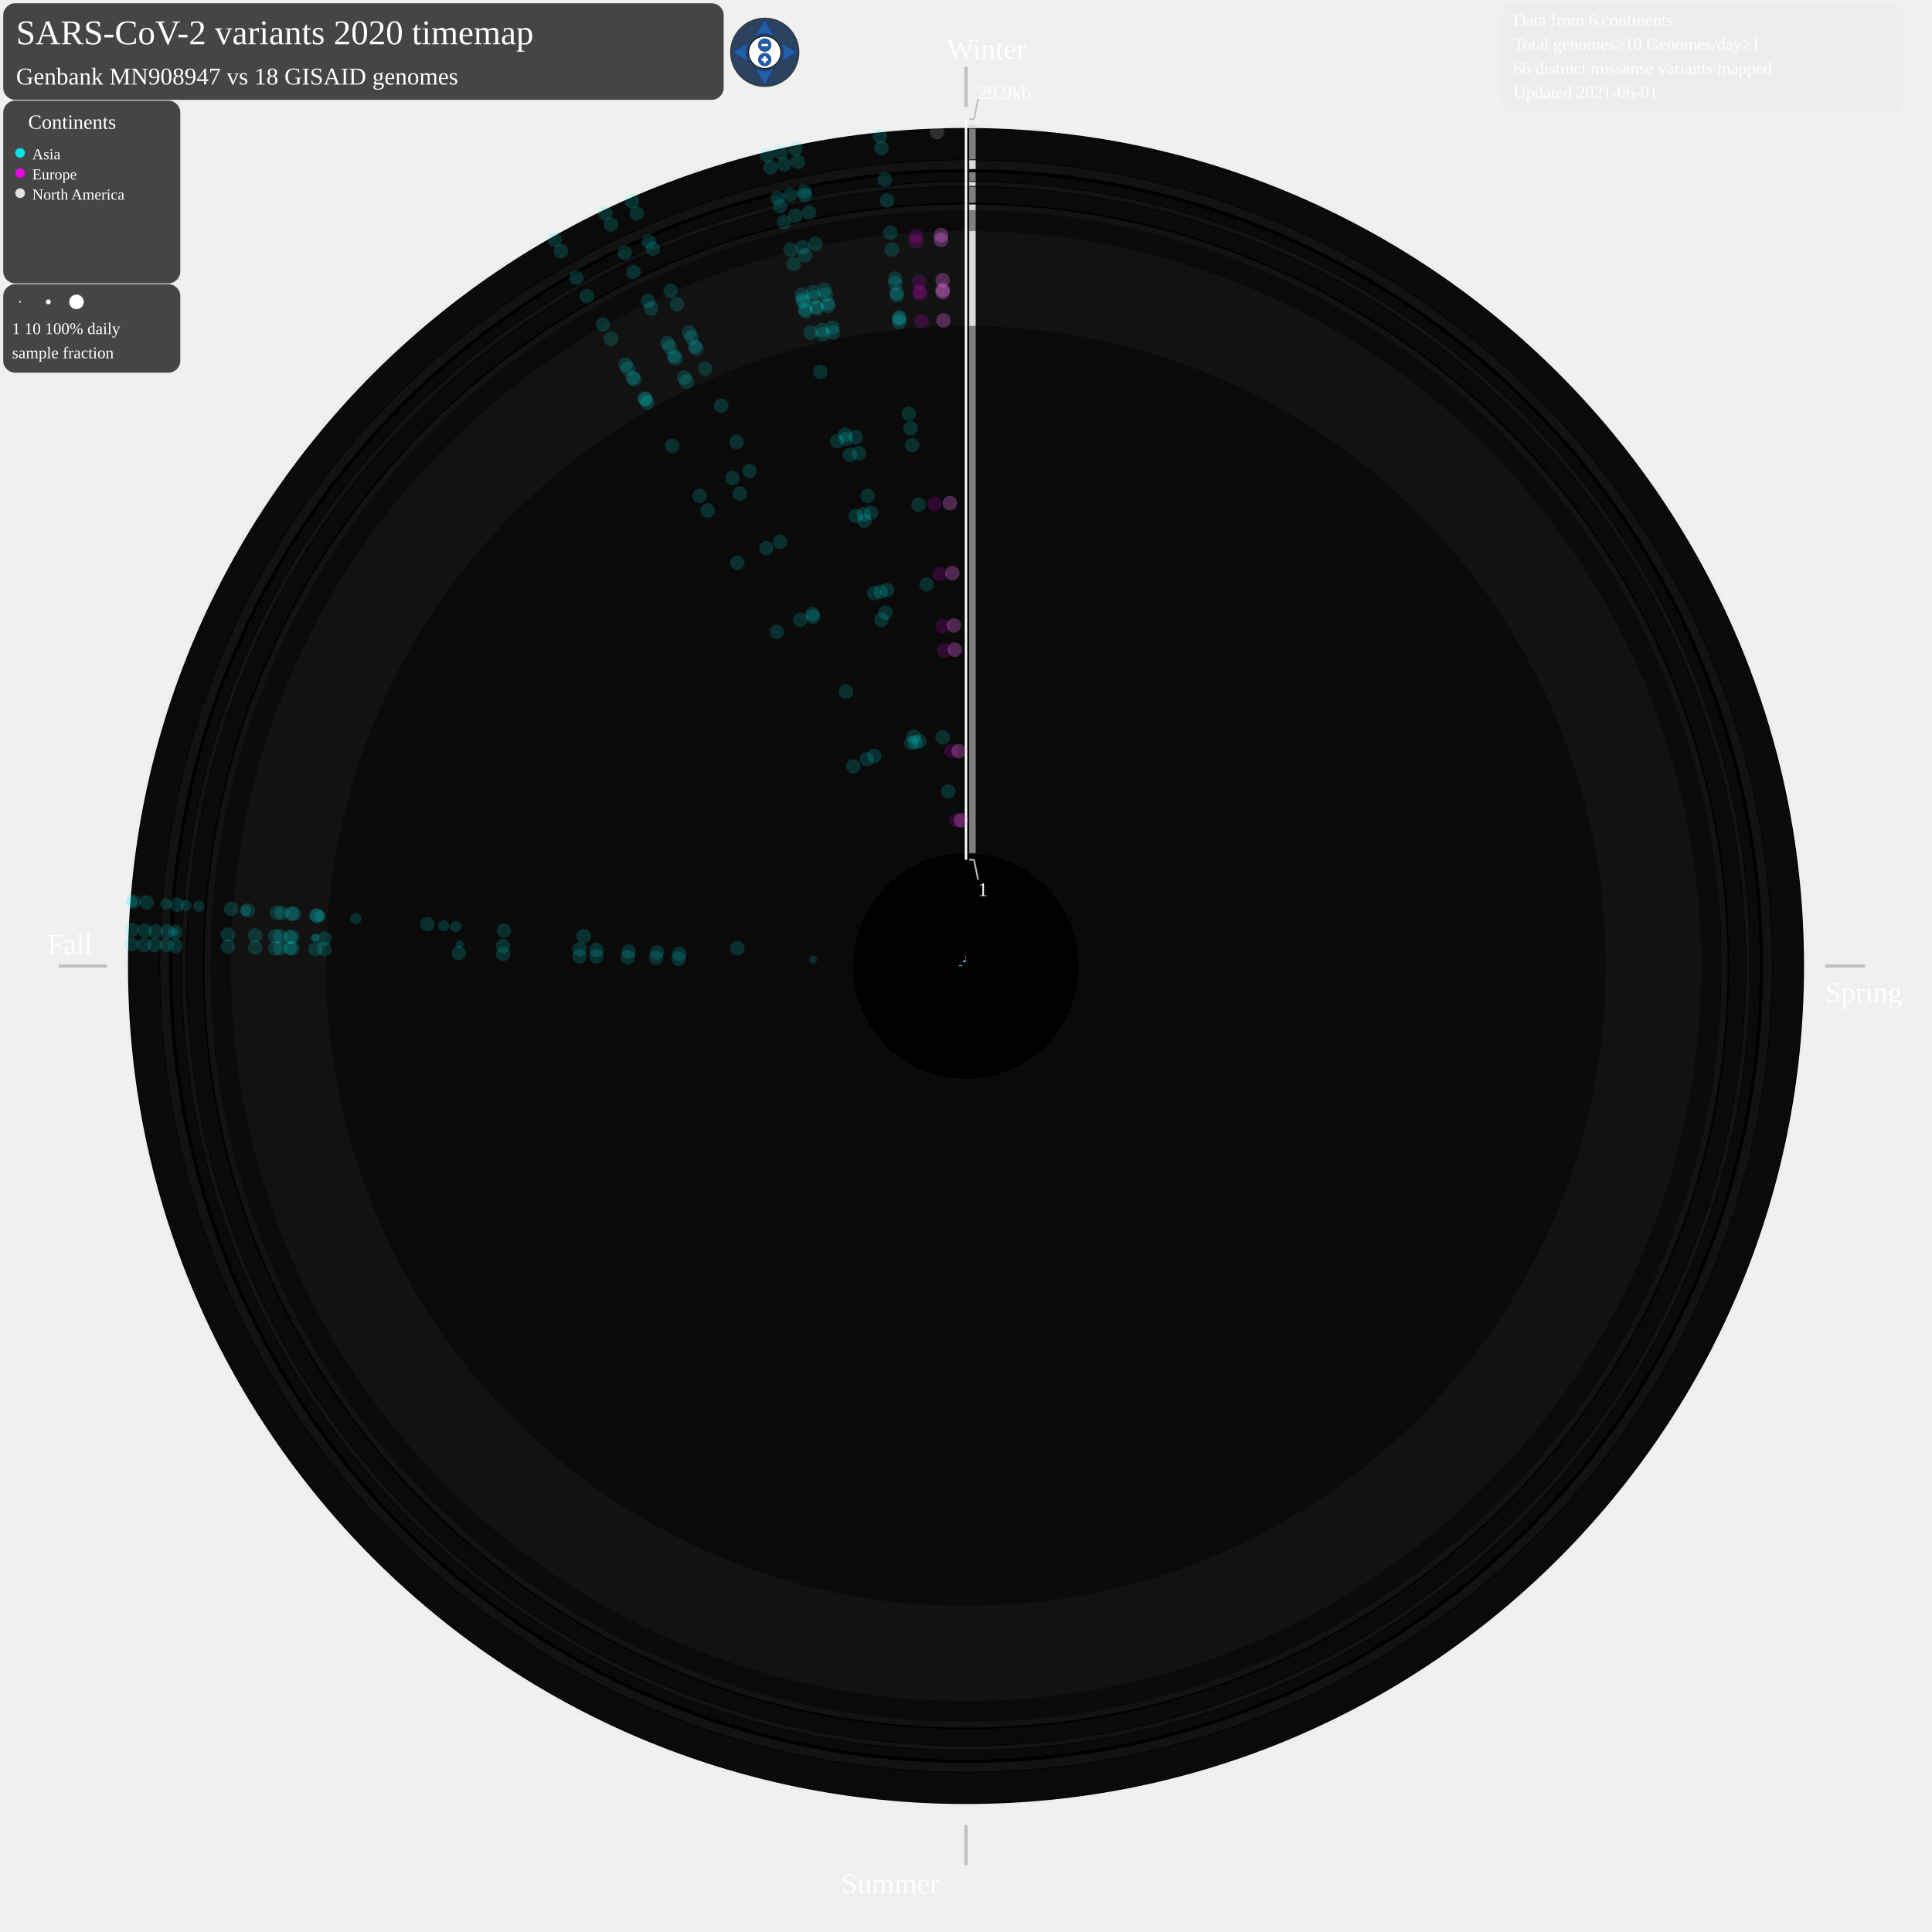
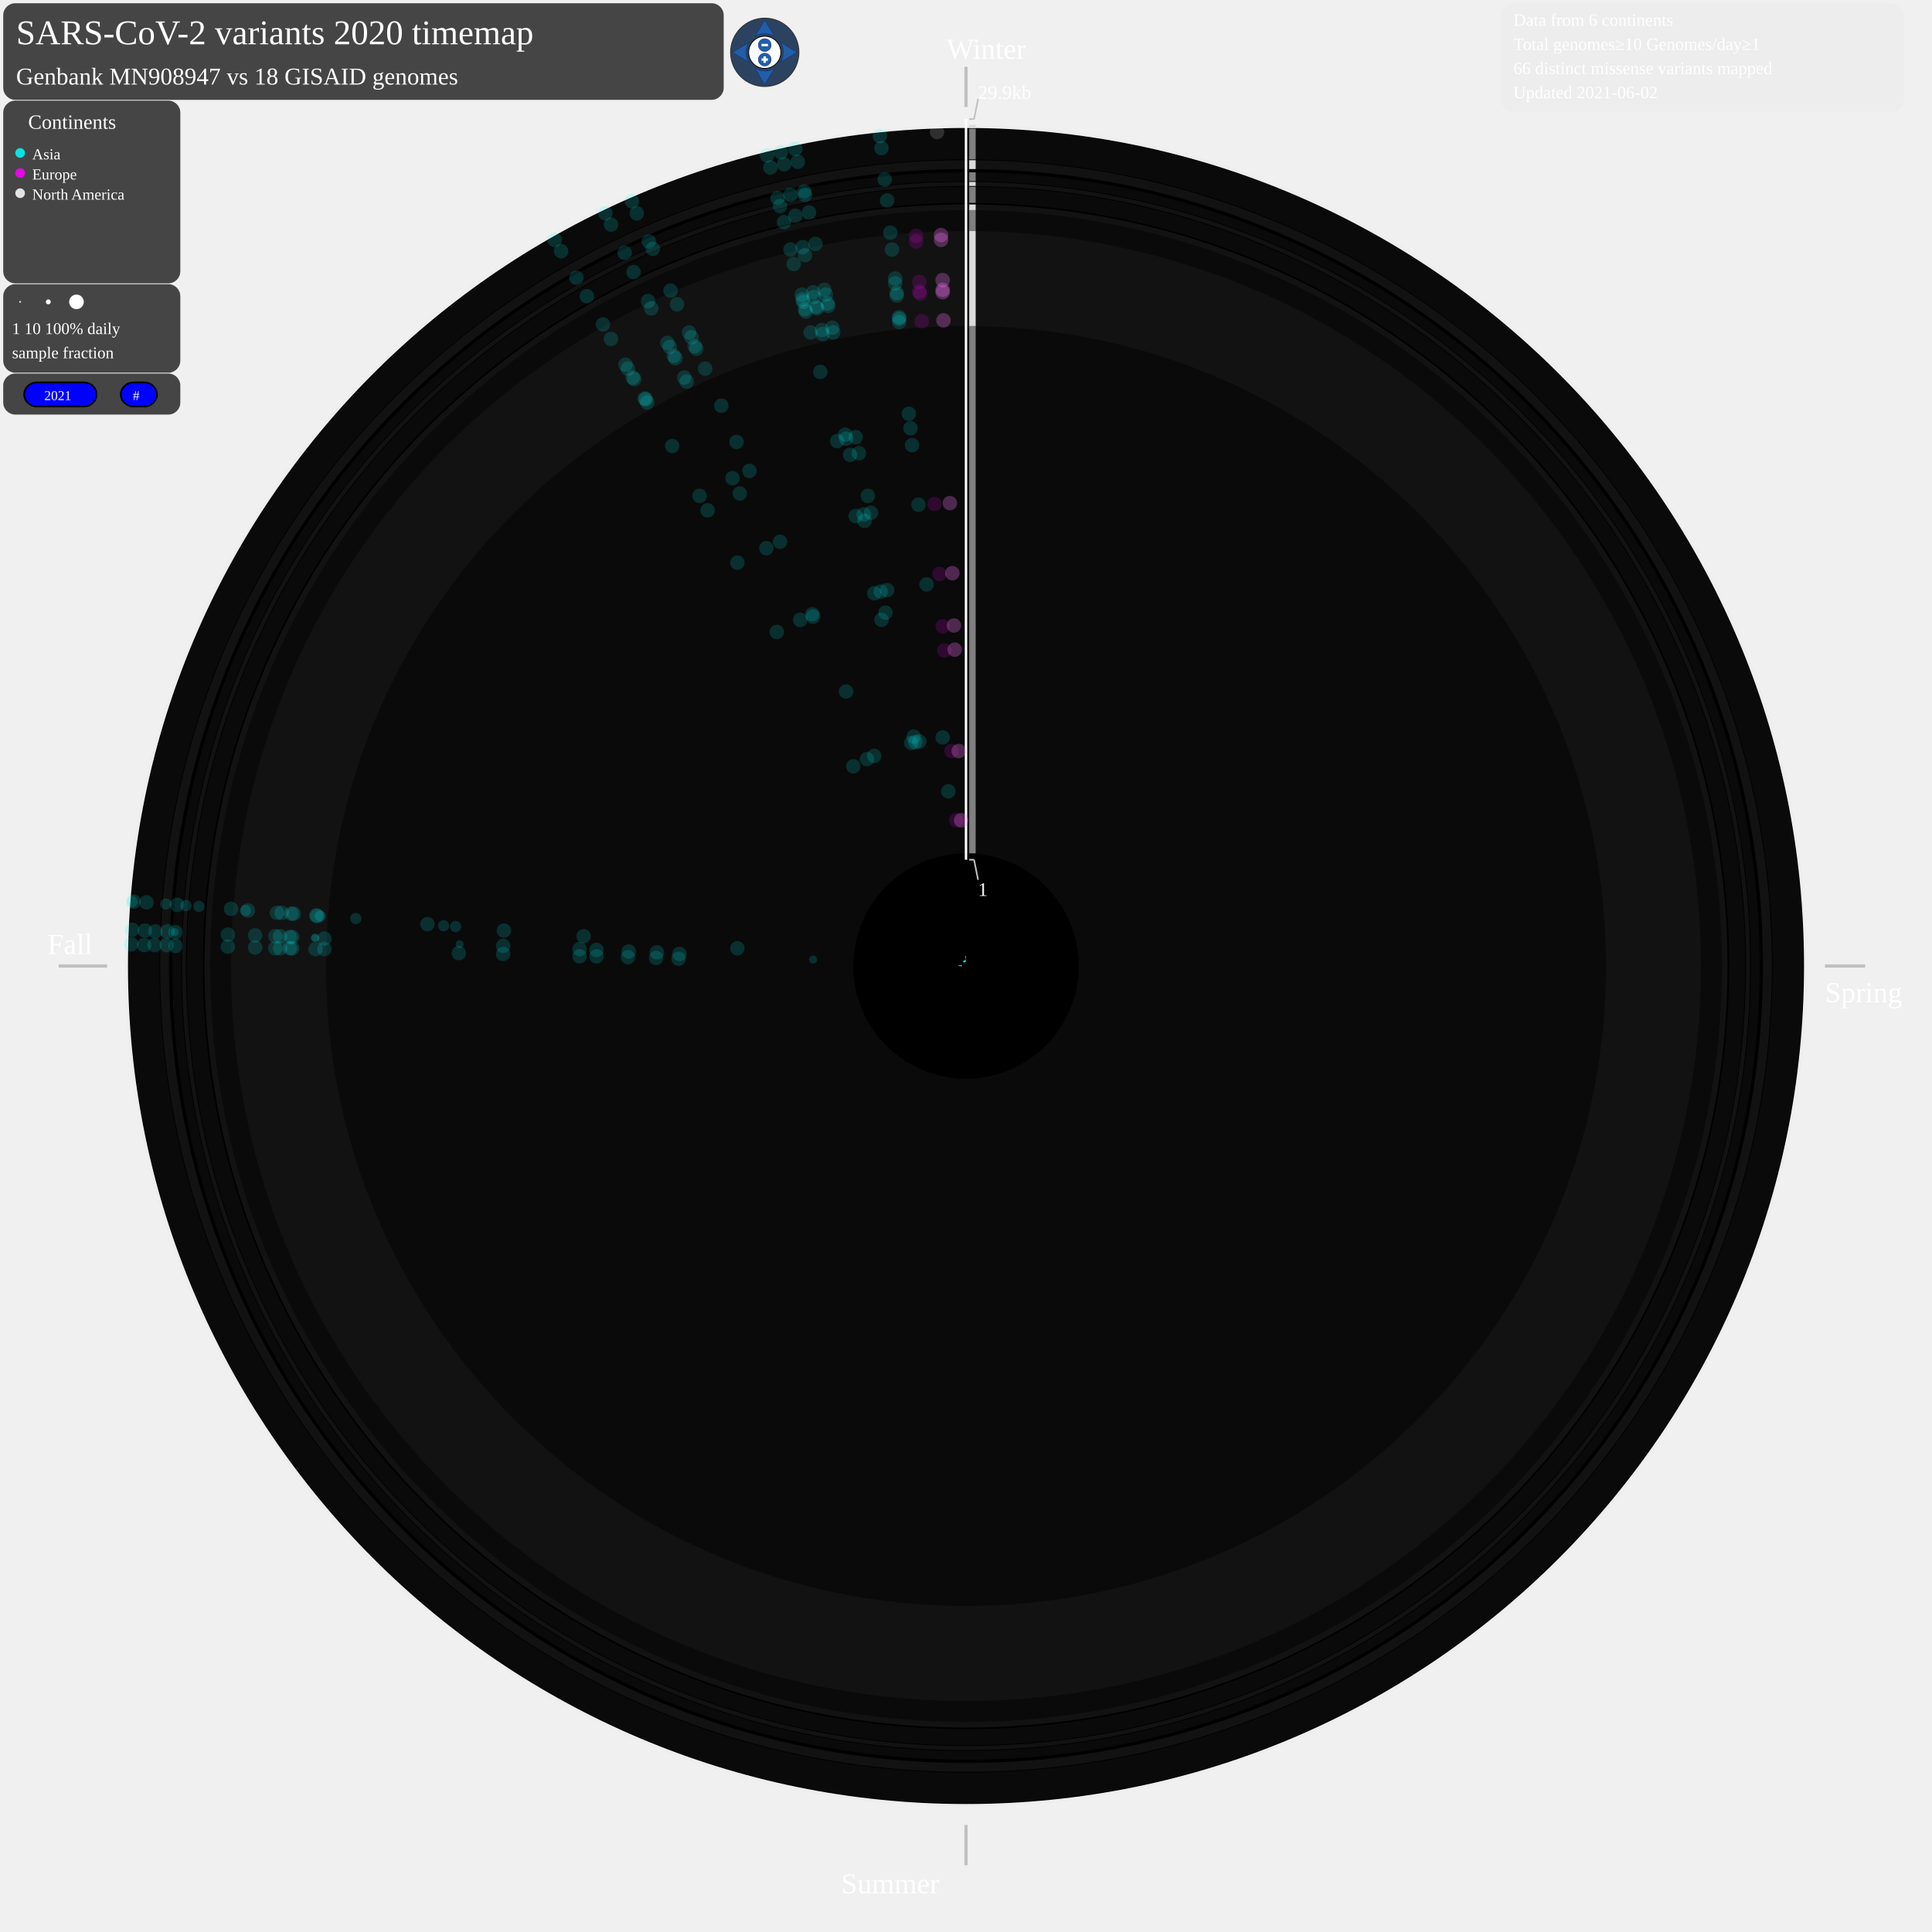
<svg xmlns="http://www.w3.org/2000/svg" width="2400" height="2400" style="background-color:black" viewBox="0 0 2400 2400" id="map-svg">
  <defs>
    <style type="text/css">
	.sb {
	stroke-width:0.8;
	stroke-opacity:0.7;
	}
	.sb:hover {
	stroke-width:0.8;
	stroke-opacity:1.0;
	}
	.compass {
	fill: #fff;
	stroke: #000;
	stroke-width: 1;
	}
	.button {
	fill: #225EA8;
	stroke: #0C2C84;
	stroke-width: 0.5;
	stroke-miterlimit:6;
	stroke-linecap: round;
	}
	.button:hover {
	stroke-width: 1;
	}
	.plus-minus {
	fill: #fff;
	pointer-events: none;
	}
	.legendcol {
	stroke: none;
	fill-opacity:0.85;
	}
	.legendcol:hover {
	fill-opacity:1.0;
	}
	.cv {
	stroke: none;
	fill-opacity:0.15;
	}
	.cv:hover {
	stroke: none;
	fill-opacity:0.8;
	}
	.Asia {
	stroke: none;
	fill-opacity:0.6;
	}
	.Asia:hover {
	stroke: none;
	fill-opacity:1.0;
	}
	.Europe {
	stroke: none;
	fill-opacity:0.6;
	}
	.Europe:hover {
	stroke: none;
	fill-opacity:1.0;
	}
	.NorthAmerica {
	stroke: none;
	fill-opacity:0.6;
	}
	.NorthAmerica:hover {
	stroke: none;
	fill-opacity:1.0;
	}
	a:link, a:visited {
	cursor: pointer;
	}
	a:hover, a:active {
	outline: dotted 2px yellow;
	}
	g:hover, g:active {
	outline: dotted 2px yellow;
	}
	.static {
	cursor: not-allowed;
	}
	.draggable, .draggable-group {
	cursor: pointer;
	}
	svg text {
	cursor: default;
	-webkit-user-select: none;
	-moz-user-select: none;
	-ms-user-select: none;
	user-select: none;
	}
	</style>
  </defs>
  <text font-size="3.6em" x="20" y="55" fill="white">SARS-CoV-2 variants 2020 timemap</text>
  <g id="matrix-group" transform="matrix(1 0 0 1 0 0)" class="draggable-group">
    <circle cx="1200" cy="1200" r="1045" style="fill:gainsboro;stroke:black;stroke-width:0;fill-opacity:0.085;" />
    <circle cx="1200" cy="1200" r="1041" style="fill:black;stroke:black;stroke-width:0;fill-opacity:1;" />
    <circle cx="1200" cy="1200" r="1040" style="fill:grey;stroke:black;stroke-width:0;fill-opacity:0.085;" />
    <circle cx="1200" cy="1200" r="1002" style="fill:black;stroke:black;stroke-width:0;fill-opacity:1;" />
    <circle cx="1200" cy="1200" r="1001" style="fill:gainsboro;stroke:black;stroke-width:0;fill-opacity:0.085;" />
    <circle cx="1200" cy="1200" r="990" style="fill:black;stroke:black;stroke-width:0;fill-opacity:1;" />
    <circle cx="1200" cy="1200" r="986" style="fill:grey;stroke:black;stroke-width:0;fill-opacity:0.085;" />
    <circle cx="1200" cy="1200" r="975" style="fill:black;stroke:black;stroke-width:0;fill-opacity:1;" />
    <circle cx="1200" cy="1200" r="974" style="fill:gainsboro;stroke:black;stroke-width:0;fill-opacity:0.085;" />
    <circle cx="1200" cy="1200" r="969" style="fill:black;stroke:black;stroke-width:0;fill-opacity:1;" />
    <circle cx="1200" cy="1200" r="968" style="fill:grey;stroke:black;stroke-width:0;fill-opacity:0.085;" />
    <circle cx="1200" cy="1200" r="948" style="fill:black;stroke:black;stroke-width:0;fill-opacity:1;" />
    <circle cx="1200" cy="1200" r="946" style="fill:gainsboro;stroke:black;stroke-width:0;fill-opacity:0.085;" />
    <circle cx="1200" cy="1200" r="939" style="fill:black;stroke:black;stroke-width:0;fill-opacity:1;" />
    <circle cx="1200" cy="1200" r="939" style="fill:grey;stroke:black;stroke-width:0;fill-opacity:0.085;" />
    <circle cx="1200" cy="1200" r="913" style="fill:black;stroke:black;stroke-width:0;fill-opacity:1;" />
    <circle cx="1200" cy="1200" r="913" style="fill:gainsboro;stroke:black;stroke-width:0;fill-opacity:0.085;" />
    <circle cx="1200" cy="1200" r="795" style="fill:black;stroke:black;stroke-width:0;fill-opacity:1;" />
    <circle cx="1200" cy="1200" r="795" style="fill:grey;stroke:black;stroke-width:0;fill-opacity:0.085;" />
    <circle cx="1200" cy="1200" r="140" style="fill:black;stroke:black;stroke-width:0;fill-opacity:1;" />
    <line x1="1200" y1="82.938" x2="1200" y2="132.938" style="stroke:silver;stroke-width:4" />
    <text font-size="3.0em" x="1176" y="72.938" fill="white">Winter</text>
    <line x1="2267" y1="1200" x2="2317" y2="1200" style="stroke:silver;stroke-width:4" />
    <text font-size="3.0em" x="2267" y="1245" fill="white">Spring</text>
    <line x1="1200" y1="2267" x2="1200" y2="2317" style="stroke:silver;stroke-width:4" />
    <text font-size="3.0em" x="1045" y="2352" fill="white">Summer</text>
    <line x1="133" y1="1200" x2="73" y2="1200" style="stroke:silver;stroke-width:4" />
    <text font-size="3.0em" x="59" y="1185" fill="white">Fall</text>
    <g>
      <line x1="1208" y1="1060" x2="1208" y2="405" style="stroke:grey;stroke-width:8" />
    </g>
    <g>
      <line x1="1208" y1="405" x2="1208" y2="287" style="stroke:gainsboro;stroke-width:8" />
    </g>
    <g>
      <line x1="1208" y1="287" x2="1208" y2="261" style="stroke:grey;stroke-width:8" />
    </g>
    <g>
      <line x1="1208" y1="261" x2="1208" y2="254" style="stroke:gainsboro;stroke-width:8" />
    </g>
    <g>
      <line x1="1208" y1="252" x2="1208" y2="232" style="stroke:grey;stroke-width:8" />
    </g>
    <g>
      <line x1="1208" y1="231" x2="1208" y2="226" style="stroke:gainsboro;stroke-width:8" />
    </g>
    <g>
      <line x1="1208" y1="225" x2="1208" y2="214" style="stroke:grey;stroke-width:8" />
    </g>
    <g>
      <line x1="1208" y1="210" x2="1208" y2="199" style="stroke:gainsboro;stroke-width:8" />
    </g>
    <g>
      <line x1="1208" y1="198" x2="1208" y2="160" style="stroke:grey;stroke-width:8" />
    </g>
    <g>
      <line x1="1208" y1="159" x2="1208" y2="155" style="stroke:gainsboro;stroke-width:8" />
    </g>
    <line x1="1200" y1="147.938" x2="1200" y2="1068" style="stroke:white;stroke-width:3" />
    <line x1="1204" y1="147.938" x2="1210" y2="147.938" style="stroke:silver;stroke-width:2" />
    <line x1="1210" y1="147.938" x2="1215" y2="122.938" style="stroke:silver;stroke-width:2" />
    <line x1="1204" y1="1068" x2="1210" y2="1068" style="stroke:silver;stroke-width:2" />
    <line x1="1210" y1="1068" x2="1215" y2="1093" style="stroke:silver;stroke-width:2" />
    <text font-size="2.0em" x="1215" y="122.938" fill="white">29.9kb</text>
    <text font-size="2.0em" x="1215" y="1113" fill="white">1</text>
    <g class="Asia">
      <line x1="1195.0" y1="1199.9" x2="1192.6" y2="1199.8" style="stroke:cyan;" class="sb" />
    </g>
    <g class="Asia">
      <circle cx="843" cy="1191" r="9" style="fill:cyan;" class="cv" />
    </g>
    <g class="Asia">
      <circle cx="815" cy="1190" r="9" style="fill:cyan;" class="cv" />
    </g>
    <g class="Asia">
      <circle cx="780" cy="1189" r="9" style="fill:cyan;" class="cv" />
    </g>
    <g class="Asia">
      <circle cx="741" cy="1188" r="9" style="fill:cyan;" class="cv" />
    </g>
    <g class="Asia">
      <circle cx="720" cy="1188" r="9" style="fill:cyan;" class="cv" />
    </g>
    <g class="Asia">
      <circle cx="625" cy="1185" r="9" style="fill:cyan;" class="cv" />
    </g>
    <g class="Asia">
      <circle cx="570" cy="1184" r="9" style="fill:cyan;" class="cv" />
    </g>
    <g class="Asia">
      <circle cx="403" cy="1179" r="9" style="fill:cyan;" class="cv" />
    </g>
    <g class="Asia">
      <circle cx="392" cy="1179" r="9" style="fill:cyan;" class="cv" />
    </g>
    <g class="Asia">
      <circle cx="363" cy="1178" r="9" style="fill:cyan;" class="cv" />
    </g>
    <g class="Asia">
      <circle cx="360" cy="1178" r="9" style="fill:cyan;" class="cv" />
    </g>
    <g class="Asia">
      <circle cx="348" cy="1178" r="9" style="fill:cyan;" class="cv" />
    </g>
    <g class="Asia">
      <circle cx="342" cy="1178" r="9" style="fill:cyan;" class="cv" />
    </g>
    <g class="Asia">
      <circle cx="317" cy="1177" r="9" style="fill:cyan;" class="cv" />
    </g>
    <g class="Asia">
      <circle cx="283" cy="1176" r="9" style="fill:cyan;" class="cv" />
    </g>
    <g class="Asia">
      <circle cx="218" cy="1175" r="9" style="fill:cyan;" class="cv" />
    </g>
    <g class="Asia">
      <circle cx="207" cy="1174" r="9" style="fill:cyan;" class="cv" />
    </g>
    <g class="Asia">
      <circle cx="192" cy="1174" r="9" style="fill:cyan;" class="cv" />
    </g>
    <g class="Asia">
      <circle cx="179" cy="1174" r="9" style="fill:cyan;" class="cv" />
    </g>
    <g class="Asia">
      <circle cx="163" cy="1173" r="9" style="fill:cyan;" class="cv" />
    </g>
    <g class="Asia">
      <line x1="1195.0" y1="1199.8" x2="1190.2" y2="1199.6" style="stroke:cyan;" class="sb" />
    </g>
    <g class="Asia">
      <circle cx="1010" cy="1192" r="5" style="fill:cyan;" class="cv" />
    </g>
    <g class="Asia">
      <circle cx="844" cy="1185" r="9" style="fill:cyan;" class="cv" />
    </g>
    <g class="Asia">
      <circle cx="816" cy="1183" r="9" style="fill:cyan;" class="cv" />
    </g>
    <g class="Asia">
      <circle cx="781" cy="1182" r="9" style="fill:cyan;" class="cv" />
    </g>
    <g class="Asia">
      <circle cx="741" cy="1180" r="9" style="fill:cyan;" class="cv" />
    </g>
    <g class="Asia">
      <circle cx="720" cy="1179" r="9" style="fill:cyan;" class="cv" />
    </g>
    <g class="Asia">
      <circle cx="625" cy="1175" r="9" style="fill:cyan;" class="cv" />
    </g>
    <g class="Asia">
      <circle cx="571" cy="1173" r="5" style="fill:cyan;" class="cv" />
    </g>
    <g class="Asia">
      <circle cx="403" cy="1166" r="9" style="fill:cyan;" class="cv" />
    </g>
    <g class="Asia">
      <circle cx="392" cy="1165" r="5" style="fill:cyan;" class="cv" />
    </g>
    <g class="Asia">
      <circle cx="391" cy="1165" r="5" style="fill:cyan;" class="cv" />
    </g>
    <g class="Asia">
      <circle cx="363" cy="1164" r="9" style="fill:cyan;" class="cv" />
    </g>
    <g class="Asia">
      <circle cx="360" cy="1164" r="9" style="fill:cyan;" class="cv" />
    </g>
    <g class="Asia">
      <circle cx="348" cy="1163" r="9" style="fill:cyan;" class="cv" />
    </g>
    <g class="Asia">
      <circle cx="342" cy="1163" r="9" style="fill:cyan;" class="cv" />
    </g>
    <g class="Asia">
      <circle cx="317" cy="1162" r="9" style="fill:cyan;" class="cv" />
    </g>
    <g class="Asia">
      <circle cx="283" cy="1161" r="9" style="fill:cyan;" class="cv" />
    </g>
    <g class="Asia">
      <circle cx="218" cy="1158" r="9" style="fill:cyan;" class="cv" />
    </g>
    <g class="Asia">
      <circle cx="217" cy="1158" r="5" style="fill:cyan;" class="cv" />
    </g>
    <g class="Asia">
      <circle cx="208" cy="1157" r="9" style="fill:cyan;" class="cv" />
    </g>
    <g class="Asia">
      <circle cx="193" cy="1157" r="9" style="fill:cyan;" class="cv" />
    </g>
    <g class="Asia">
      <circle cx="180" cy="1156" r="9" style="fill:cyan;" class="cv" />
    </g>
    <g class="Asia">
      <circle cx="164" cy="1155" r="9" style="fill:cyan;" class="cv" />
    </g>
    <g class="Asia">
      <line x1="1195.0" y1="1199.6" x2="1191.2" y2="1199.3" style="stroke:cyan;" class="sb" />
    </g>
    <g class="Asia">
      <circle cx="916" cy="1178" r="9" style="fill:cyan;" class="cv" />
    </g>
    <g class="Asia">
      <circle cx="725" cy="1163" r="9" style="fill:cyan;" class="cv" />
    </g>
    <g class="Asia">
      <circle cx="626" cy="1156" r="9" style="fill:cyan;" class="cv" />
    </g>
    <g class="Asia">
      <circle cx="566" cy="1151" r="7" style="fill:cyan;" class="cv" />
    </g>
    <g class="Asia">
      <circle cx="551" cy="1150" r="7" style="fill:cyan;" class="cv" />
    </g>
    <g class="Asia">
      <circle cx="531" cy="1148" r="9" style="fill:cyan;" class="cv" />
    </g>
    <g class="Asia">
      <circle cx="442" cy="1141" r="7" style="fill:cyan;" class="cv" />
    </g>
    <g class="Asia">
      <circle cx="398" cy="1138" r="7" style="fill:cyan;" class="cv" />
    </g>
    <g class="Asia">
      <circle cx="394" cy="1138" r="9" style="fill:cyan;" class="cv" />
    </g>
    <g class="Asia">
      <circle cx="393" cy="1137" r="9" style="fill:cyan;" class="cv" />
    </g>
    <g class="Asia">
      <circle cx="365" cy="1135" r="9" style="fill:cyan;" class="cv" />
    </g>
    <g class="Asia">
      <circle cx="362" cy="1135" r="9" style="fill:cyan;" class="cv" />
    </g>
    <g class="Asia">
      <circle cx="350" cy="1134" r="9" style="fill:cyan;" class="cv" />
    </g>
    <g class="Asia">
      <circle cx="344" cy="1134" r="9" style="fill:cyan;" class="cv" />
    </g>
    <g class="Asia">
      <circle cx="308" cy="1131" r="9" style="fill:cyan;" class="cv" />
    </g>
    <g class="Asia">
      <circle cx="305" cy="1131" r="7" style="fill:cyan;" class="cv" />
    </g>
    <g class="Asia">
      <circle cx="287" cy="1129" r="9" style="fill:cyan;" class="cv" />
    </g>
    <g class="Asia">
      <circle cx="247" cy="1126" r="7" style="fill:cyan;" class="cv" />
    </g>
    <g class="Asia">
      <circle cx="231" cy="1125" r="7" style="fill:cyan;" class="cv" />
    </g>
    <g class="Asia">
      <circle cx="220" cy="1124" r="9" style="fill:cyan;" class="cv" />
    </g>
    <g class="Asia">
      <circle cx="206" cy="1123" r="7" style="fill:cyan;" class="cv" />
    </g>
    <g class="Asia">
      <circle cx="182" cy="1121" r="9" style="fill:cyan;" class="cv" />
    </g>
    <g class="Asia">
      <circle cx="166" cy="1120" r="9" style="fill:cyan;" class="cv" />
    </g>
    <g class="Asia">
      <circle cx="164" cy="1120" r="7" style="fill:cyan;" class="cv" />
    </g>
    <g class="Asia">
      <line x1="1197.5" y1="1195.6" x2="1196.4" y2="1193.6" style="stroke:cyan;" class="sb" />
    </g>
    <g class="Asia">
      <circle cx="1060" cy="952" r="9" style="fill:cyan;" class="cv" />
    </g>
    <g class="Asia">
      <circle cx="965" cy="785" r="9" style="fill:cyan;" class="cv" />
    </g>
    <g class="Asia">
      <circle cx="916" cy="699" r="9" style="fill:cyan;" class="cv" />
    </g>
    <g class="Asia">
      <circle cx="879" cy="634" r="9" style="fill:cyan;" class="cv" />
    </g>
    <g class="Asia">
      <circle cx="869" cy="616" r="9" style="fill:cyan;" class="cv" />
    </g>
    <g class="Asia">
      <circle cx="835" cy="554" r="9" style="fill:cyan;" class="cv" />
    </g>
    <g class="Asia">
      <circle cx="804" cy="500" r="9" style="fill:cyan;" class="cv" />
    </g>
    <g class="Asia">
      <circle cx="802" cy="496" r="9" style="fill:cyan;" class="cv" />
    </g>
    <g class="Asia">
      <circle cx="801" cy="495" r="9" style="fill:cyan;" class="cv" />
    </g>
    <g class="Asia">
      <circle cx="788" cy="471" r="9" style="fill:cyan;" class="cv" />
    </g>
    <g class="Asia">
      <circle cx="786" cy="469" r="9" style="fill:cyan;" class="cv" />
    </g>
    <g class="Asia">
      <circle cx="780" cy="458" r="9" style="fill:cyan;" class="cv" />
    </g>
    <g class="Asia">
      <circle cx="777" cy="453" r="9" style="fill:cyan;" class="cv" />
    </g>
    <g class="Asia">
      <circle cx="759" cy="421" r="9" style="fill:cyan;" class="cv" />
    </g>
    <g class="Asia">
      <circle cx="749" cy="403" r="9" style="fill:cyan;" class="cv" />
    </g>
    <g class="Asia">
      <circle cx="729" cy="368" r="9" style="fill:cyan;" class="cv" />
    </g>
    <g class="Asia">
      <circle cx="716" cy="345" r="9" style="fill:cyan;" class="cv" />
    </g>
    <g class="Asia">
      <circle cx="697" cy="312" r="9" style="fill:cyan;" class="cv" />
    </g>
    <g class="Asia">
      <circle cx="689" cy="298" r="9" style="fill:cyan;" class="cv" />
    </g>
    <g class="Asia">
      <line x1="1197.8" y1="1195.5" x2="1196.8" y2="1193.3" style="stroke:cyan;" class="sb" />
    </g>
    <g class="Asia">
      <circle cx="1077" cy="943" r="9" style="fill:cyan;" class="cv" />
    </g>
    <g class="Asia">
      <circle cx="994" cy="770" r="9" style="fill:cyan;" class="cv" />
    </g>
    <g class="Asia">
      <circle cx="952" cy="681" r="9" style="fill:cyan;" class="cv" />
    </g>
    <g class="Asia">
      <circle cx="919" cy="613" r="9" style="fill:cyan;" class="cv" />
    </g>
    <g class="Asia">
      <circle cx="910" cy="594" r="9" style="fill:cyan;" class="cv" />
    </g>
    <g class="Asia">
      <circle cx="853" cy="474" r="9" style="fill:cyan;" class="cv" />
    </g>
    <g class="Asia">
      <circle cx="850" cy="469" r="9" style="fill:cyan;" class="cv" />
    </g>
    <g class="Asia">
      <circle cx="839" cy="445" r="9" style="fill:cyan;" class="cv" />
    </g>
    <g class="Asia">
      <circle cx="837" cy="442" r="9" style="fill:cyan;" class="cv" />
    </g>
    <g class="Asia">
      <circle cx="832" cy="431" r="9" style="fill:cyan;" class="cv" />
    </g>
    <g class="Asia">
      <circle cx="829" cy="426" r="9" style="fill:cyan;" class="cv" />
    </g>
    <g class="Asia">
      <circle cx="809" cy="383" r="9" style="fill:cyan;" class="cv" />
    </g>
    <g class="Asia">
      <circle cx="805" cy="374" r="9" style="fill:cyan;" class="cv" />
    </g>
    <g class="Asia">
      <circle cx="787" cy="338" r="9" style="fill:cyan;" class="cv" />
    </g>
    <g class="Asia">
      <circle cx="776" cy="314" r="9" style="fill:cyan;" class="cv" />
    </g>
    <g class="Asia">
      <circle cx="759" cy="279" r="9" style="fill:cyan;" class="cv" />
    </g>
    <g class="Asia">
      <circle cx="752" cy="265" r="9" style="fill:cyan;" class="cv" />
    </g>
    <g class="Asia">
      <line x1="1198.0" y1="1195.4" x2="1197.0" y2="1193.2" style="stroke:cyan;" class="sb" />
    </g>
    <g class="Asia">
      <circle cx="1086" cy="939" r="9" style="fill:cyan;" class="cv" />
    </g>
    <g class="Asia">
      <circle cx="1051" cy="859" r="9" style="fill:cyan;" class="cv" />
    </g>
    <g class="Asia">
      <circle cx="1010" cy="766" r="9" style="fill:cyan;" class="cv" />
    </g>
    <g class="Asia">
      <circle cx="1009" cy="763" r="9" style="fill:cyan;" class="cv" />
    </g>
    <g class="Asia">
      <circle cx="969" cy="673" r="9" style="fill:cyan;" class="cv" />
    </g>
    <g class="Asia">
      <circle cx="931" cy="585" r="9" style="fill:cyan;" class="cv" />
    </g>
    <g class="Asia">
      <circle cx="915" cy="549" r="9" style="fill:cyan;" class="cv" />
    </g>
    <g class="Asia">
      <circle cx="896" cy="504" r="9" style="fill:cyan;" class="cv" />
    </g>
    <g class="Asia">
      <circle cx="876" cy="458" r="9" style="fill:cyan;" class="cv" />
    </g>
    <g class="Asia">
      <circle cx="865" cy="433" r="9" style="fill:cyan;" class="cv" />
    </g>
    <g class="Asia">
      <circle cx="863" cy="430" r="9" style="fill:cyan;" class="cv" />
    </g>
    <g class="Asia">
      <circle cx="859" cy="419" r="9" style="fill:cyan;" class="cv" />
    </g>
    <g class="Asia">
      <circle cx="856" cy="413" r="9" style="fill:cyan;" class="cv" />
    </g>
    <g class="Asia">
      <circle cx="841" cy="378" r="9" style="fill:cyan;" class="cv" />
    </g>
    <g class="Asia">
      <circle cx="833" cy="361" r="9" style="fill:cyan;" class="cv" />
    </g>
    <g class="Asia">
      <circle cx="811" cy="309" r="9" style="fill:cyan;" class="cv" />
    </g>
    <g class="Asia">
      <circle cx="806" cy="300" r="9" style="fill:cyan;" class="cv" />
    </g>
    <g class="Asia">
      <circle cx="791" cy="265" r="9" style="fill:cyan;" class="cv" />
    </g>
    <g class="Asia">
      <circle cx="785" cy="250" r="9" style="fill:cyan;" class="cv" />
    </g>
    <g class="Asia">
      <line x1="1198.8" y1="1195.1" x2="1198.2" y2="1192.8" style="stroke:cyan;" class="sb" />
    </g>
    <g class="Asia">
      <circle cx="1132" cy="923" r="9" style="fill:cyan;" class="cv" />
    </g>
    <g class="Asia">
      <circle cx="1095" cy="770" r="9" style="fill:cyan;" class="cv" />
    </g>
    <g class="Asia">
      <circle cx="1086" cy="737" r="9" style="fill:cyan;" class="cv" />
    </g>
    <g class="Asia">
      <circle cx="1063" cy="641" r="9" style="fill:cyan;" class="cv" />
    </g>
    <g class="Asia">
      <circle cx="1040" cy="548" r="9" style="fill:cyan;" class="cv" />
    </g>
    <g class="Asia">
      <circle cx="1019" cy="462" r="9" style="fill:cyan;" class="cv" />
    </g>
    <g class="Asia">
      <circle cx="1007" cy="413" r="9" style="fill:cyan;" class="cv" />
    </g>
    <g class="Asia">
      <circle cx="1001" cy="387" r="9" style="fill:cyan;" class="cv" />
    </g>
    <g class="Asia">
      <circle cx="1000" cy="384" r="9" style="fill:cyan;" class="cv" />
    </g>
    <g class="Asia">
      <circle cx="998" cy="375" r="9" style="fill:cyan;" class="cv" />
    </g>
    <g class="Asia">
      <circle cx="997" cy="372" r="9" style="fill:cyan;" class="cv" />
    </g>
    <g class="Asia">
      <circle cx="996" cy="366" r="9" style="fill:cyan;" class="cv" />
    </g>
    <g class="Asia">
      <circle cx="986" cy="328" r="9" style="fill:cyan;" class="cv" />
    </g>
    <g class="Asia">
      <circle cx="982" cy="310" r="9" style="fill:cyan;" class="cv" />
    </g>
    <g class="Asia">
      <circle cx="974" cy="276" r="9" style="fill:cyan;" class="cv" />
    </g>
    <g class="Asia">
      <circle cx="969" cy="256" r="9" style="fill:cyan;" class="cv" />
    </g>
    <g class="Asia">
      <circle cx="966" cy="246" r="9" style="fill:cyan;" class="cv" />
    </g>
    <g class="Asia">
      <circle cx="957" cy="208" r="9" style="fill:cyan;" class="cv" />
    </g>
    <g class="Asia">
      <circle cx="953" cy="193" r="9" style="fill:cyan;" class="cv" />
    </g>
    <g class="Asia">
      <line x1="1198.9" y1="1195.1" x2="1198.4" y2="1192.8" style="stroke:cyan;" class="sb" />
    </g>
    <g class="Asia">
      <circle cx="1137" cy="922" r="9" style="fill:cyan;" class="cv" />
    </g>
    <g class="Asia">
      <circle cx="1135" cy="915" r="9" style="fill:cyan;" class="cv" />
    </g>
    <g class="Asia">
      <circle cx="1100" cy="761" r="9" style="fill:cyan;" class="cv" />
    </g>
    <g class="Asia">
      <circle cx="1094" cy="735" r="9" style="fill:cyan;" class="cv" />
    </g>
    <g class="Asia">
      <circle cx="1074" cy="647" r="9" style="fill:cyan;" class="cv" />
    </g>
    <g class="Asia">
      <circle cx="1073" cy="639" r="9" style="fill:cyan;" class="cv" />
    </g>
    <g class="Asia">
      <circle cx="1056" cy="565" r="9" style="fill:cyan;" class="cv" />
    </g>
    <g class="Asia">
      <circle cx="1051" cy="545" r="9" style="fill:cyan;" class="cv" />
    </g>
    <g class="Asia">
      <circle cx="1050" cy="540" r="9" style="fill:cyan;" class="cv" />
    </g>
    <g class="Asia">
      <circle cx="1022" cy="415" r="9" style="fill:cyan;" class="cv" />
    </g>
    <g class="Asia">
      <circle cx="1021" cy="410" r="9" style="fill:cyan;" class="cv" />
    </g>
    <g class="Asia">
      <circle cx="1015" cy="383" r="9" style="fill:cyan;" class="cv" />
    </g>
    <g class="Asia">
      <circle cx="1014" cy="381" r="9" style="fill:cyan;" class="cv" />
    </g>
    <g class="Asia">
      <circle cx="1011" cy="369" r="9" style="fill:cyan;" class="cv" />
    </g>
    <g class="Asia">
      <circle cx="1010" cy="363" r="9" style="fill:cyan;" class="cv" />
    </g>
    <g class="Asia">
      <circle cx="1000" cy="317" r="9" style="fill:cyan;" class="cv" />
    </g>
    <g class="Asia">
      <circle cx="997" cy="307" r="9" style="fill:cyan;" class="cv" />
    </g>
    <g class="Asia">
      <circle cx="988" cy="268" r="9" style="fill:cyan;" class="cv" />
    </g>
    <g class="Asia">
      <circle cx="982" cy="242" r="9" style="fill:cyan;" class="cv" />
    </g>
    <g class="Asia">
      <circle cx="974" cy="204" r="9" style="fill:cyan;" class="cv" />
    </g>
    <g class="Asia">
      <circle cx="970" cy="189" r="9" style="fill:cyan;" class="cv" />
    </g>
    <g class="Asia">
      <line x1="1199.0" y1="1195.1" x2="1198.5" y2="1192.7" style="stroke:cyan;" class="sb" />
    </g>
    <g class="Asia">
      <circle cx="1142" cy="921" r="9" style="fill:cyan;" class="cv" />
    </g>
    <g class="Asia">
      <circle cx="1102" cy="733" r="9" style="fill:cyan;" class="cv" />
    </g>
    <g class="Asia">
      <circle cx="1082" cy="637" r="9" style="fill:cyan;" class="cv" />
    </g>
    <g class="Asia">
      <circle cx="1078" cy="616" r="9" style="fill:cyan;" class="cv" />
    </g>
    <g class="Asia">
      <circle cx="1067" cy="563" r="9" style="fill:cyan;" class="cv" />
    </g>
    <g class="Asia">
      <circle cx="1063" cy="543" r="9" style="fill:cyan;" class="cv" />
    </g>
    <g class="Asia">
      <circle cx="1035" cy="413" r="9" style="fill:cyan;" class="cv" />
    </g>
    <g class="Asia">
      <circle cx="1034" cy="407" r="9" style="fill:cyan;" class="cv" />
    </g>
    <g class="Asia">
      <circle cx="1029" cy="380" r="9" style="fill:cyan;" class="cv" />
    </g>
    <g class="Asia">
      <circle cx="1028" cy="377" r="9" style="fill:cyan;" class="cv" />
    </g>
    <g class="Asia">
      <circle cx="1026" cy="366" r="9" style="fill:cyan;" class="cv" />
    </g>
    <g class="Asia">
      <circle cx="1024" cy="360" r="9" style="fill:cyan;" class="cv" />
    </g>
    <g class="Asia">
      <circle cx="1013" cy="303" r="9" style="fill:cyan;" class="cv" />
    </g>
    <g class="Asia">
      <circle cx="1005" cy="264" r="9" style="fill:cyan;" class="cv" />
    </g>
    <g class="Asia">
      <circle cx="1000" cy="242" r="9" style="fill:cyan;" class="cv" />
    </g>
    <g class="Asia">
      <circle cx="999" cy="238" r="9" style="fill:cyan;" class="cv" />
    </g>
    <g class="Asia">
      <circle cx="991" cy="201" r="9" style="fill:cyan;" class="cv" />
    </g>
    <g class="Asia">
      <circle cx="988" cy="185" r="9" style="fill:cyan;" class="cv" />
    </g>
    <g class="Asia">
      <line x1="1199.5" y1="1195.0" x2="1199.2" y2="1192.6" style="stroke:cyan;" class="sb" />
    </g>
    <g class="Asia">
      <circle cx="1178" cy="983" r="9" style="fill:cyan;" class="cv" />
    </g>
    <g class="Asia">
      <circle cx="1171" cy="916" r="9" style="fill:cyan;" class="cv" />
    </g>
    <g class="Asia">
      <circle cx="1151" cy="726" r="9" style="fill:cyan;" class="cv" />
    </g>
    <g class="Asia">
      <circle cx="1141" cy="627" r="9" style="fill:cyan;" class="cv" />
    </g>
    <g class="Asia">
      <circle cx="1133" cy="553" r="9" style="fill:cyan;" class="cv" />
    </g>
    <g class="Asia">
      <circle cx="1131" cy="532" r="9" style="fill:cyan;" class="cv" />
    </g>
    <g class="Asia">
      <circle cx="1129" cy="514" r="9" style="fill:cyan;" class="cv" />
    </g>
    <g class="Asia">
      <circle cx="1117" cy="400" r="9" style="fill:cyan;" class="cv" />
    </g>
    <g class="Asia">
      <circle cx="1117" cy="396" r="9" style="fill:cyan;" class="cv" />
    </g>
    <g class="Asia">
      <circle cx="1117" cy="394" r="9" style="fill:cyan;" class="cv" />
    </g>
    <g class="Asia">
      <circle cx="1114" cy="367" r="9" style="fill:cyan;" class="cv" />
    </g>
    <g class="Asia">
      <circle cx="1114" cy="364" r="9" style="fill:cyan;" class="cv" />
    </g>
    <g class="Asia">
      <circle cx="1112" cy="352" r="9" style="fill:cyan;" class="cv" />
    </g>
    <g class="Asia">
      <circle cx="1112" cy="346" r="9" style="fill:cyan;" class="cv" />
    </g>
    <g class="Asia">
      <circle cx="1108" cy="310" r="9" style="fill:cyan;" class="cv" />
    </g>
    <g class="Asia">
      <circle cx="1106" cy="289" r="9" style="fill:cyan;" class="cv" />
    </g>
    <g class="Asia">
      <circle cx="1102" cy="249" r="9" style="fill:cyan;" class="cv" />
    </g>
    <g class="Asia">
      <circle cx="1099" cy="223" r="9" style="fill:cyan;" class="cv" />
    </g>
    <g class="Asia">
      <circle cx="1095" cy="184" r="9" style="fill:cyan;" class="cv" />
    </g>
    <g class="Asia">
      <circle cx="1093" cy="169" r="9" style="fill:cyan;" class="cv" />
    </g>
    <g class="Europe">
      <line x1="1199.7" y1="1195.0" x2="1199.5" y2="1192.6" style="stroke:fuchsia;" class="sb" />
    </g>
    <g class="Europe">
      <circle cx="1188" cy="1019" r="9" style="fill:fuchsia;" class="cv" />
    </g>
    <g class="Europe">
      <circle cx="1182" cy="933" r="9" style="fill:fuchsia;" class="cv" />
    </g>
    <g class="Europe">
      <circle cx="1173" cy="808" r="9" style="fill:fuchsia;" class="cv" />
    </g>
    <g class="Europe">
      <circle cx="1171" cy="778" r="9" style="fill:fuchsia;" class="cv" />
    </g>
    <g class="Europe">
      <circle cx="1167" cy="713" r="9" style="fill:fuchsia;" class="cv" />
    </g>
    <g class="Europe">
      <circle cx="1161" cy="626" r="9" style="fill:fuchsia;" class="cv" />
    </g>
    <g class="Europe">
      <circle cx="1145" cy="399" r="9" style="fill:fuchsia;" class="cv" />
    </g>
    <g class="Europe">
      <circle cx="1143" cy="365" r="9" style="fill:fuchsia;" class="cv" />
    </g>
    <g class="Europe">
      <circle cx="1142" cy="362" r="9" style="fill:fuchsia;" class="cv" />
    </g>
    <g class="Europe">
      <circle cx="1142" cy="350" r="9" style="fill:fuchsia;" class="cv" />
    </g>
    <g class="Europe">
      <circle cx="1138" cy="300" r="9" style="fill:fuchsia;" class="cv" />
    </g>
    <g class="Europe">
      <circle cx="1138" cy="293" r="9" style="fill:fuchsia;" class="cv" />
    </g>
    <g class="Europe">
      <line x1="1199.8" y1="1195.0" x2="1199.7" y2="1190.2" style="stroke:fuchsia;" class="sb" />
    </g>
    <g class="NorthAmerica">
      <line x1="1199.7" y1="1190.2" x2="1199.6" y2="1187.8" style="stroke:white;" class="sb" />
    </g>
    <g class="NorthAmerica">
      <circle cx="1194" cy="1019" r="9" style="fill:white;" class="cv" />
    </g>
    <g class="Europe">
      <circle cx="1194" cy="1019" r="9" style="fill:fuchsia;" class="cv" />
    </g>
    <g class="NorthAmerica">
      <circle cx="1191" cy="933" r="9" style="fill:white;" class="cv" />
    </g>
    <g class="Europe">
      <circle cx="1191" cy="933" r="9" style="fill:fuchsia;" class="cv" />
    </g>
    <g class="NorthAmerica">
      <circle cx="1186" cy="807" r="9" style="fill:white;" class="cv" />
    </g>
    <g class="Europe">
      <circle cx="1186" cy="807" r="9" style="fill:fuchsia;" class="cv" />
    </g>
    <g class="NorthAmerica">
      <circle cx="1185" cy="777" r="9" style="fill:white;" class="cv" />
    </g>
    <g class="Europe">
      <circle cx="1185" cy="777" r="9" style="fill:fuchsia;" class="cv" />
    </g>
    <g class="NorthAmerica">
      <circle cx="1183" cy="712" r="9" style="fill:white;" class="cv" />
    </g>
    <g class="Europe">
      <circle cx="1183" cy="712" r="9" style="fill:fuchsia;" class="cv" />
    </g>
    <g class="NorthAmerica">
      <circle cx="1180" cy="625" r="9" style="fill:white;" class="cv" />
    </g>
    <g class="Europe">
      <circle cx="1180" cy="625" r="9" style="fill:fuchsia;" class="cv" />
    </g>
    <g class="NorthAmerica">
      <circle cx="1172" cy="398" r="9" style="fill:white;" class="cv" />
    </g>
    <g class="Europe">
      <circle cx="1172" cy="398" r="9" style="fill:fuchsia;" class="cv" />
    </g>
    <g class="NorthAmerica">
      <circle cx="1171" cy="363" r="9" style="fill:white;" class="cv" />
    </g>
    <g class="Europe">
      <circle cx="1171" cy="363" r="9" style="fill:fuchsia;" class="cv" />
    </g>
    <g class="NorthAmerica">
      <circle cx="1171" cy="360" r="9" style="fill:white;" class="cv" />
    </g>
    <g class="Europe">
      <circle cx="1171" cy="360" r="9" style="fill:fuchsia;" class="cv" />
    </g>
    <g class="NorthAmerica">
      <circle cx="1171" cy="348" r="9" style="fill:white;" class="cv" />
    </g>
    <g class="Europe">
      <circle cx="1171" cy="348" r="9" style="fill:fuchsia;" class="cv" />
    </g>
    <g class="NorthAmerica">
      <circle cx="1169" cy="298" r="9" style="fill:white;" class="cv" />
    </g>
    <g class="Europe">
      <circle cx="1169" cy="298" r="9" style="fill:fuchsia;" class="cv" />
    </g>
    <g class="NorthAmerica">
      <circle cx="1169" cy="292" r="9" style="fill:white;" class="cv" />
    </g>
    <g class="Europe">
      <circle cx="1169" cy="292" r="9" style="fill:fuchsia;" class="cv" />
    </g>
    <g class="NorthAmerica">
      <circle cx="1164" cy="164" r="9" style="fill:white;" class="cv" />
    </g>
  </g>
  <rect x="4" y="4" width="895" height="120" rx="15" style="fill:#1B1B1B;stroke-width:0;fill-opacity:0.8;" />
-   <a href="https://bcgsc.github.io/SARS2/">
+   <a href="https://bcgsc.github.io/SARS2">
    <text font-size="3.6em" x="20" y="55" fill="white">SARS-CoV-2 variants 2020 timemap</text>
  </a>
  <text font-size="2.5em" x="20" y="105" fill="white">Genbank MN908947 vs 18 GISAID genomes</text>
  <circle cx="950" cy="65" r="43" fill="black" opacity="0.8" />
  <circle cx="950" cy="65" r="42" fill="#225EA8" opacity="0.4" />
  <path class="button" d="M950 25 l12   20 a40, 70 0 0,0 -24,  0z" />
  <path class="button" d="M910 65 l20  -12 a70, 40 0 0,0   0, 24z" />
  <path class="button" d="M950 105 l12  -20 a40, 70 0 0,1 -24,  0z" />
  <path class="button" d="M990 65 l-20 -12 a70, 40 0 0,1   0, 24z" />
  <circle class="compass" cx="950" cy="65" r="20" />
  <circle class="button" cx="950" cy="56" r="8" />
  <circle class="button" cx="950" cy="74" r="8" />
  <rect class="plus-minus" x="946" y="54.5" width="8" height="3" />
  <rect class="plus-minus" x="946" y="72.5" width="8" height="3" />
  <rect class="plus-minus" x="948.5" y="70" width="3" height="8" />
  <rect x="4" y="125" width="220" height="227" rx="15" style="fill:#1B1B1B;stroke-width:0;fill-opacity:0.8;" />
  <rect x="4" y="353" width="220" height="110" rx="15" style="fill:#1B1B1B;stroke-width:0;fill-opacity:0.8;" />
+   <rect x="4" y="464" width="220" height="51" rx="15" style="fill:#1B1B1B;stroke-width:0;fill-opacity:0.8;" />
+   <rect x="150" y="475" width="45" height="30" rx="16" style="fill:blue;stroke:black;stroke-width:2;" />
+   <rect x="30" y="475" width="90" height="30" rx="16" style="fill:blue;stroke:black;stroke-width:2;" />
+   <a href="https://bcgsc.github.io/SARS2_2021/2021ratioSARS2B1617.svg">
+     <text font-size="1.4em" x="55" y="497" fill="white">2021</text>
+   </a>
+   <a href="https://bcgsc.github.io/SARS2/2020SARS2B1617.svg">
+     <text font-size="1.4em" x="165" y="497" fill="white">#</text>
+   </a>
  <text font-size="2.1em" x="35" y="160" fill="white">Continents</text>
  <g class="Asia">
    <circle cx="25" cy="190" r="6" style="fill:cyan;stroke:black;stroke-width:0;" class="legendcol" />
  </g>
  <text font-size="1.6em" x="40" y="198" fill="white">Asia</text>
  <g class="Europe">
    <circle cx="25" cy="215" r="6" style="fill:fuchsia;stroke:black;stroke-width:0;" class="legendcol" />
  </g>
  <text font-size="1.6em" x="40" y="223" fill="white">Europe</text>
  <g class="NorthAmerica">
    <circle cx="25" cy="240" r="6" style="fill:white;stroke:black;stroke-width:0;" class="legendcol" />
  </g>
  <text font-size="1.6em" x="40" y="248" fill="white">North America</text>
  <circle cx="25" cy="375" r="1" style="fill:white;stroke:lightgrey;stroke-width:0.2;" />
  <circle cx="60" cy="375" r="3" style="fill:white;stroke:lightgrey;stroke-width:0.2;" />
  <circle cx="95" cy="375" r="9" style="fill:white;stroke:lightgrey;stroke-width:0.2;" />
  <text font-size="1.7em" x="15" y="415" fill="white">1      10        100% daily</text>
  <text font-size="1.7em" x="15" y="445" fill="white">sample fraction</text>
  <rect x="1865" y="4" width="500" height="135" rx="15" style="fill:gainsboro;stroke-width:0;fill-opacity:0.15;" />
  <text font-size="1.8em" x="1880" y="32" fill="white">Data from 6 continents</text>
  <text font-size="1.8em" x="1880" y="62" fill="white">Total genomes≥10  Genomes/day≥1</text>
  <text font-size="1.8em" x="1880" y="92" fill="white">66 distinct missense variants mapped</text>
-   <text font-size="1.8em" x="1880" y="122" fill="white">Updated 2021-06-01</text>
+   <text font-size="1.8em" x="1880" y="122" fill="white">Updated 2021-06-02</text>
</svg>
